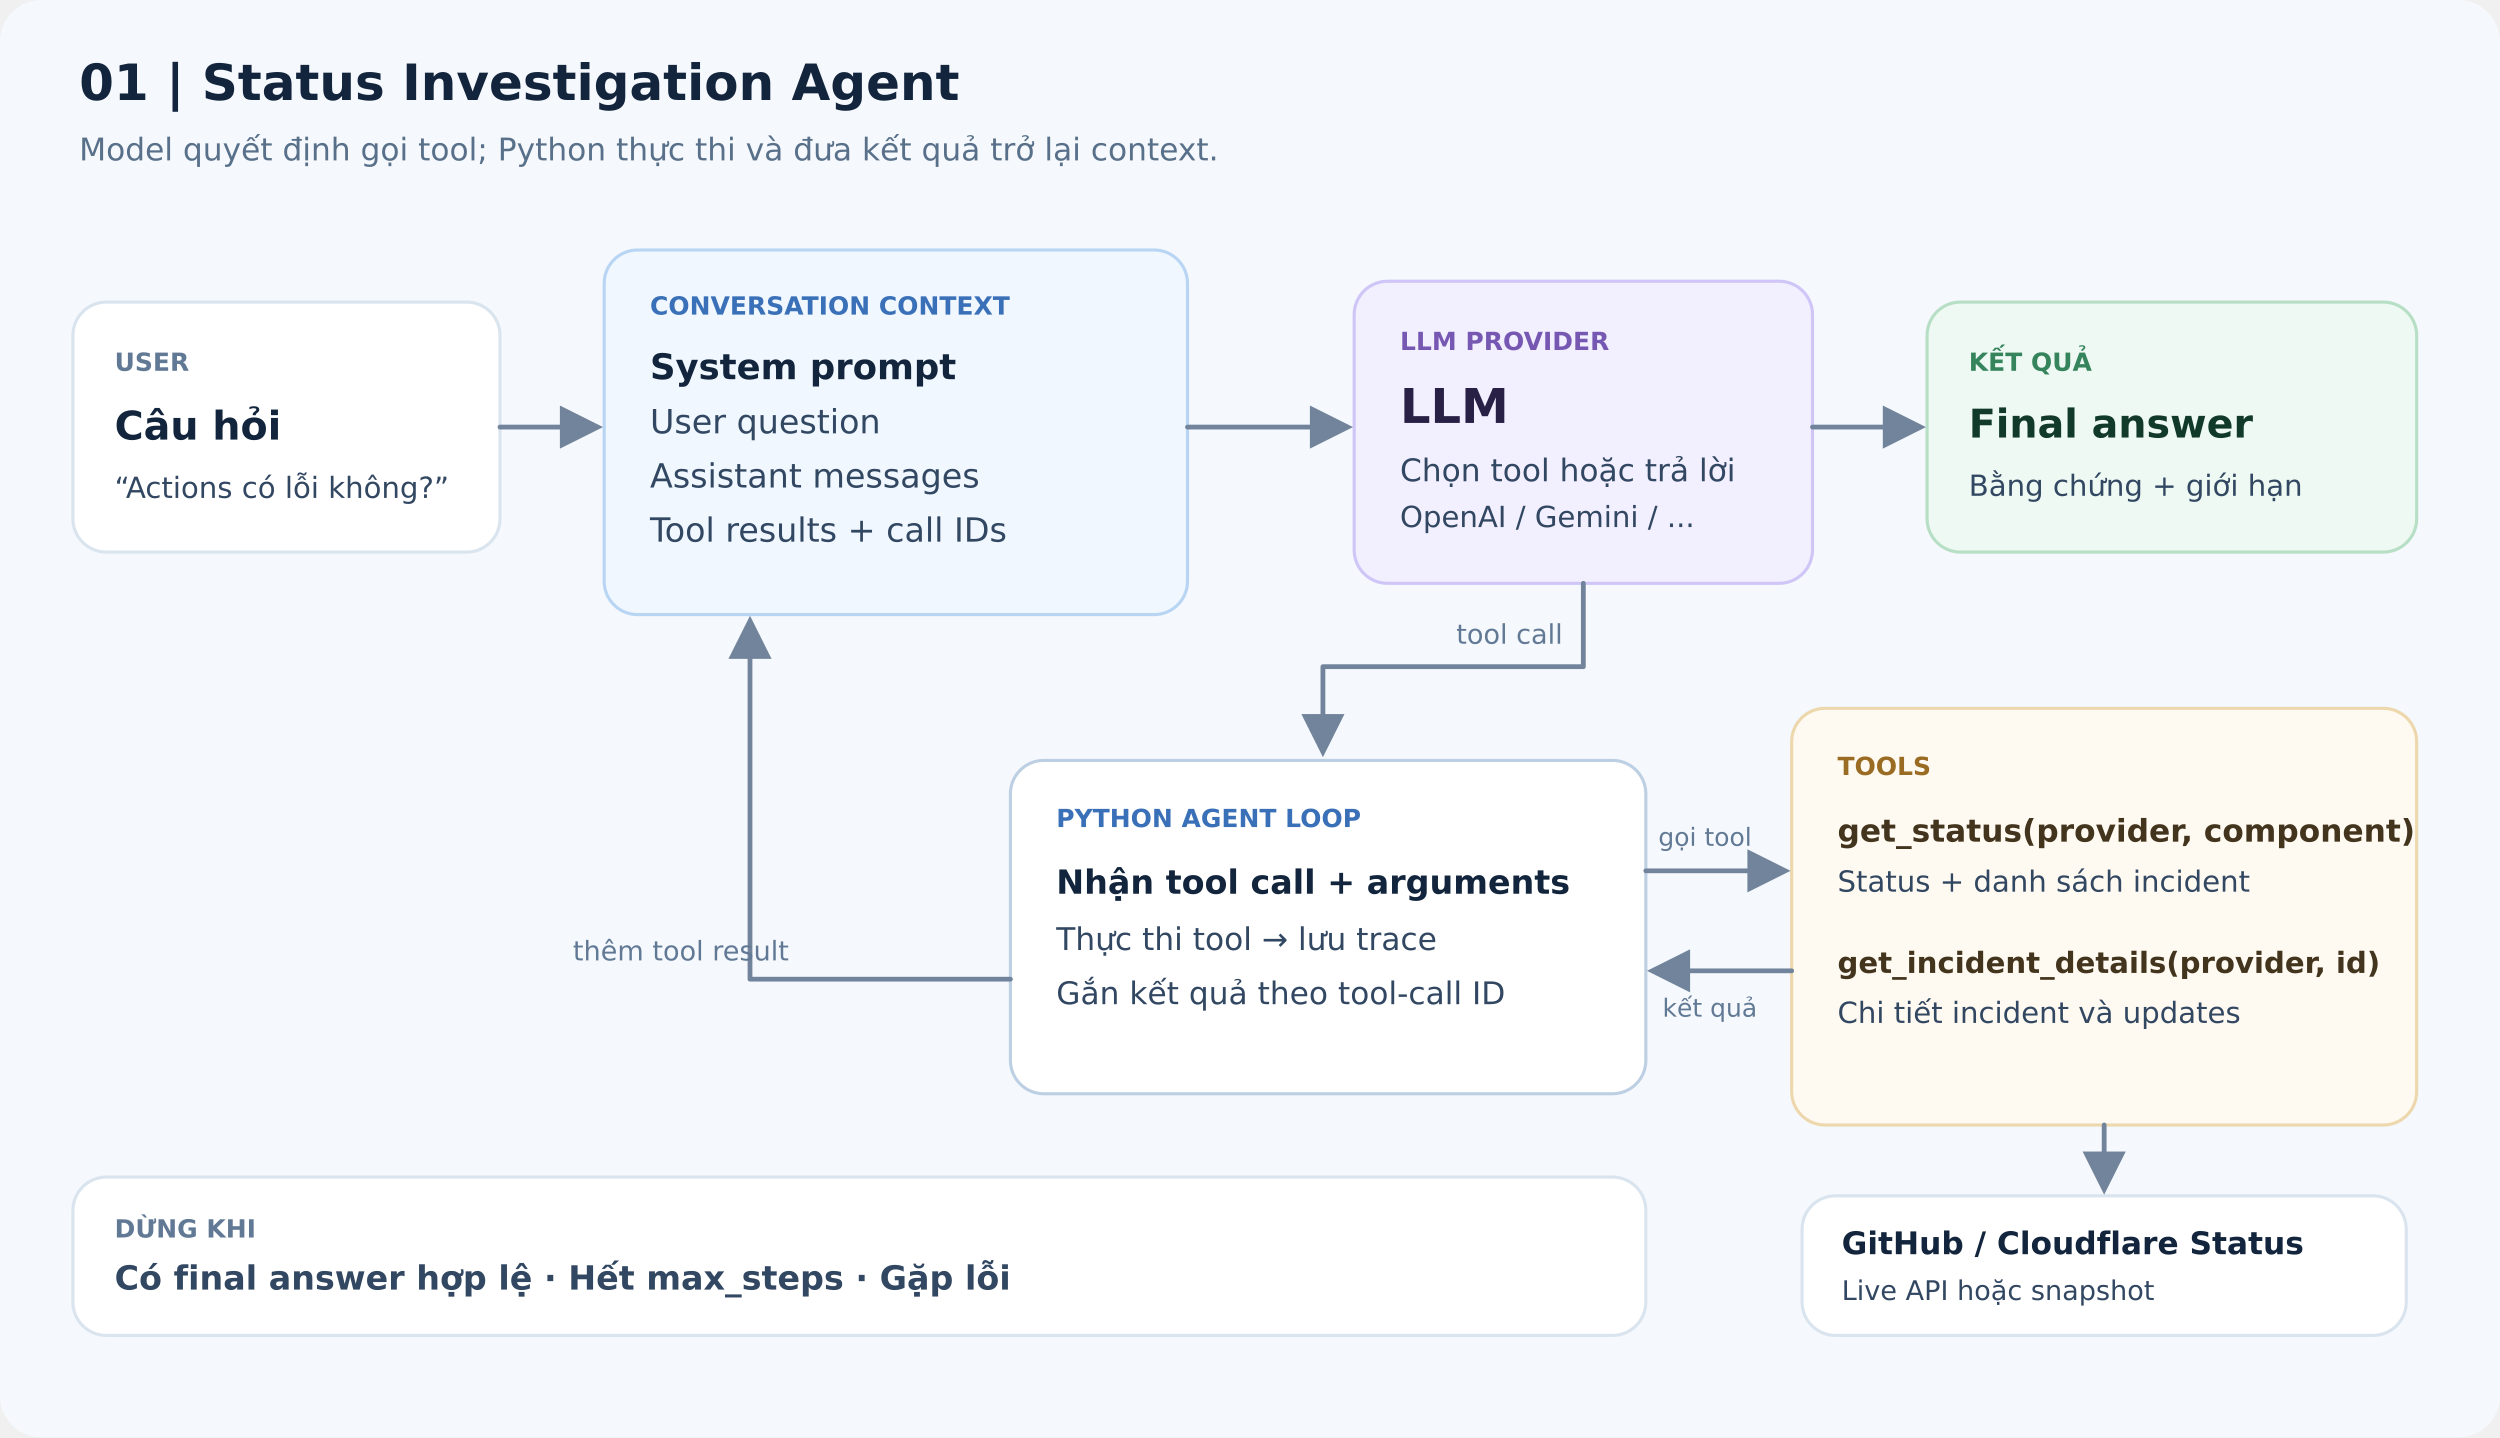
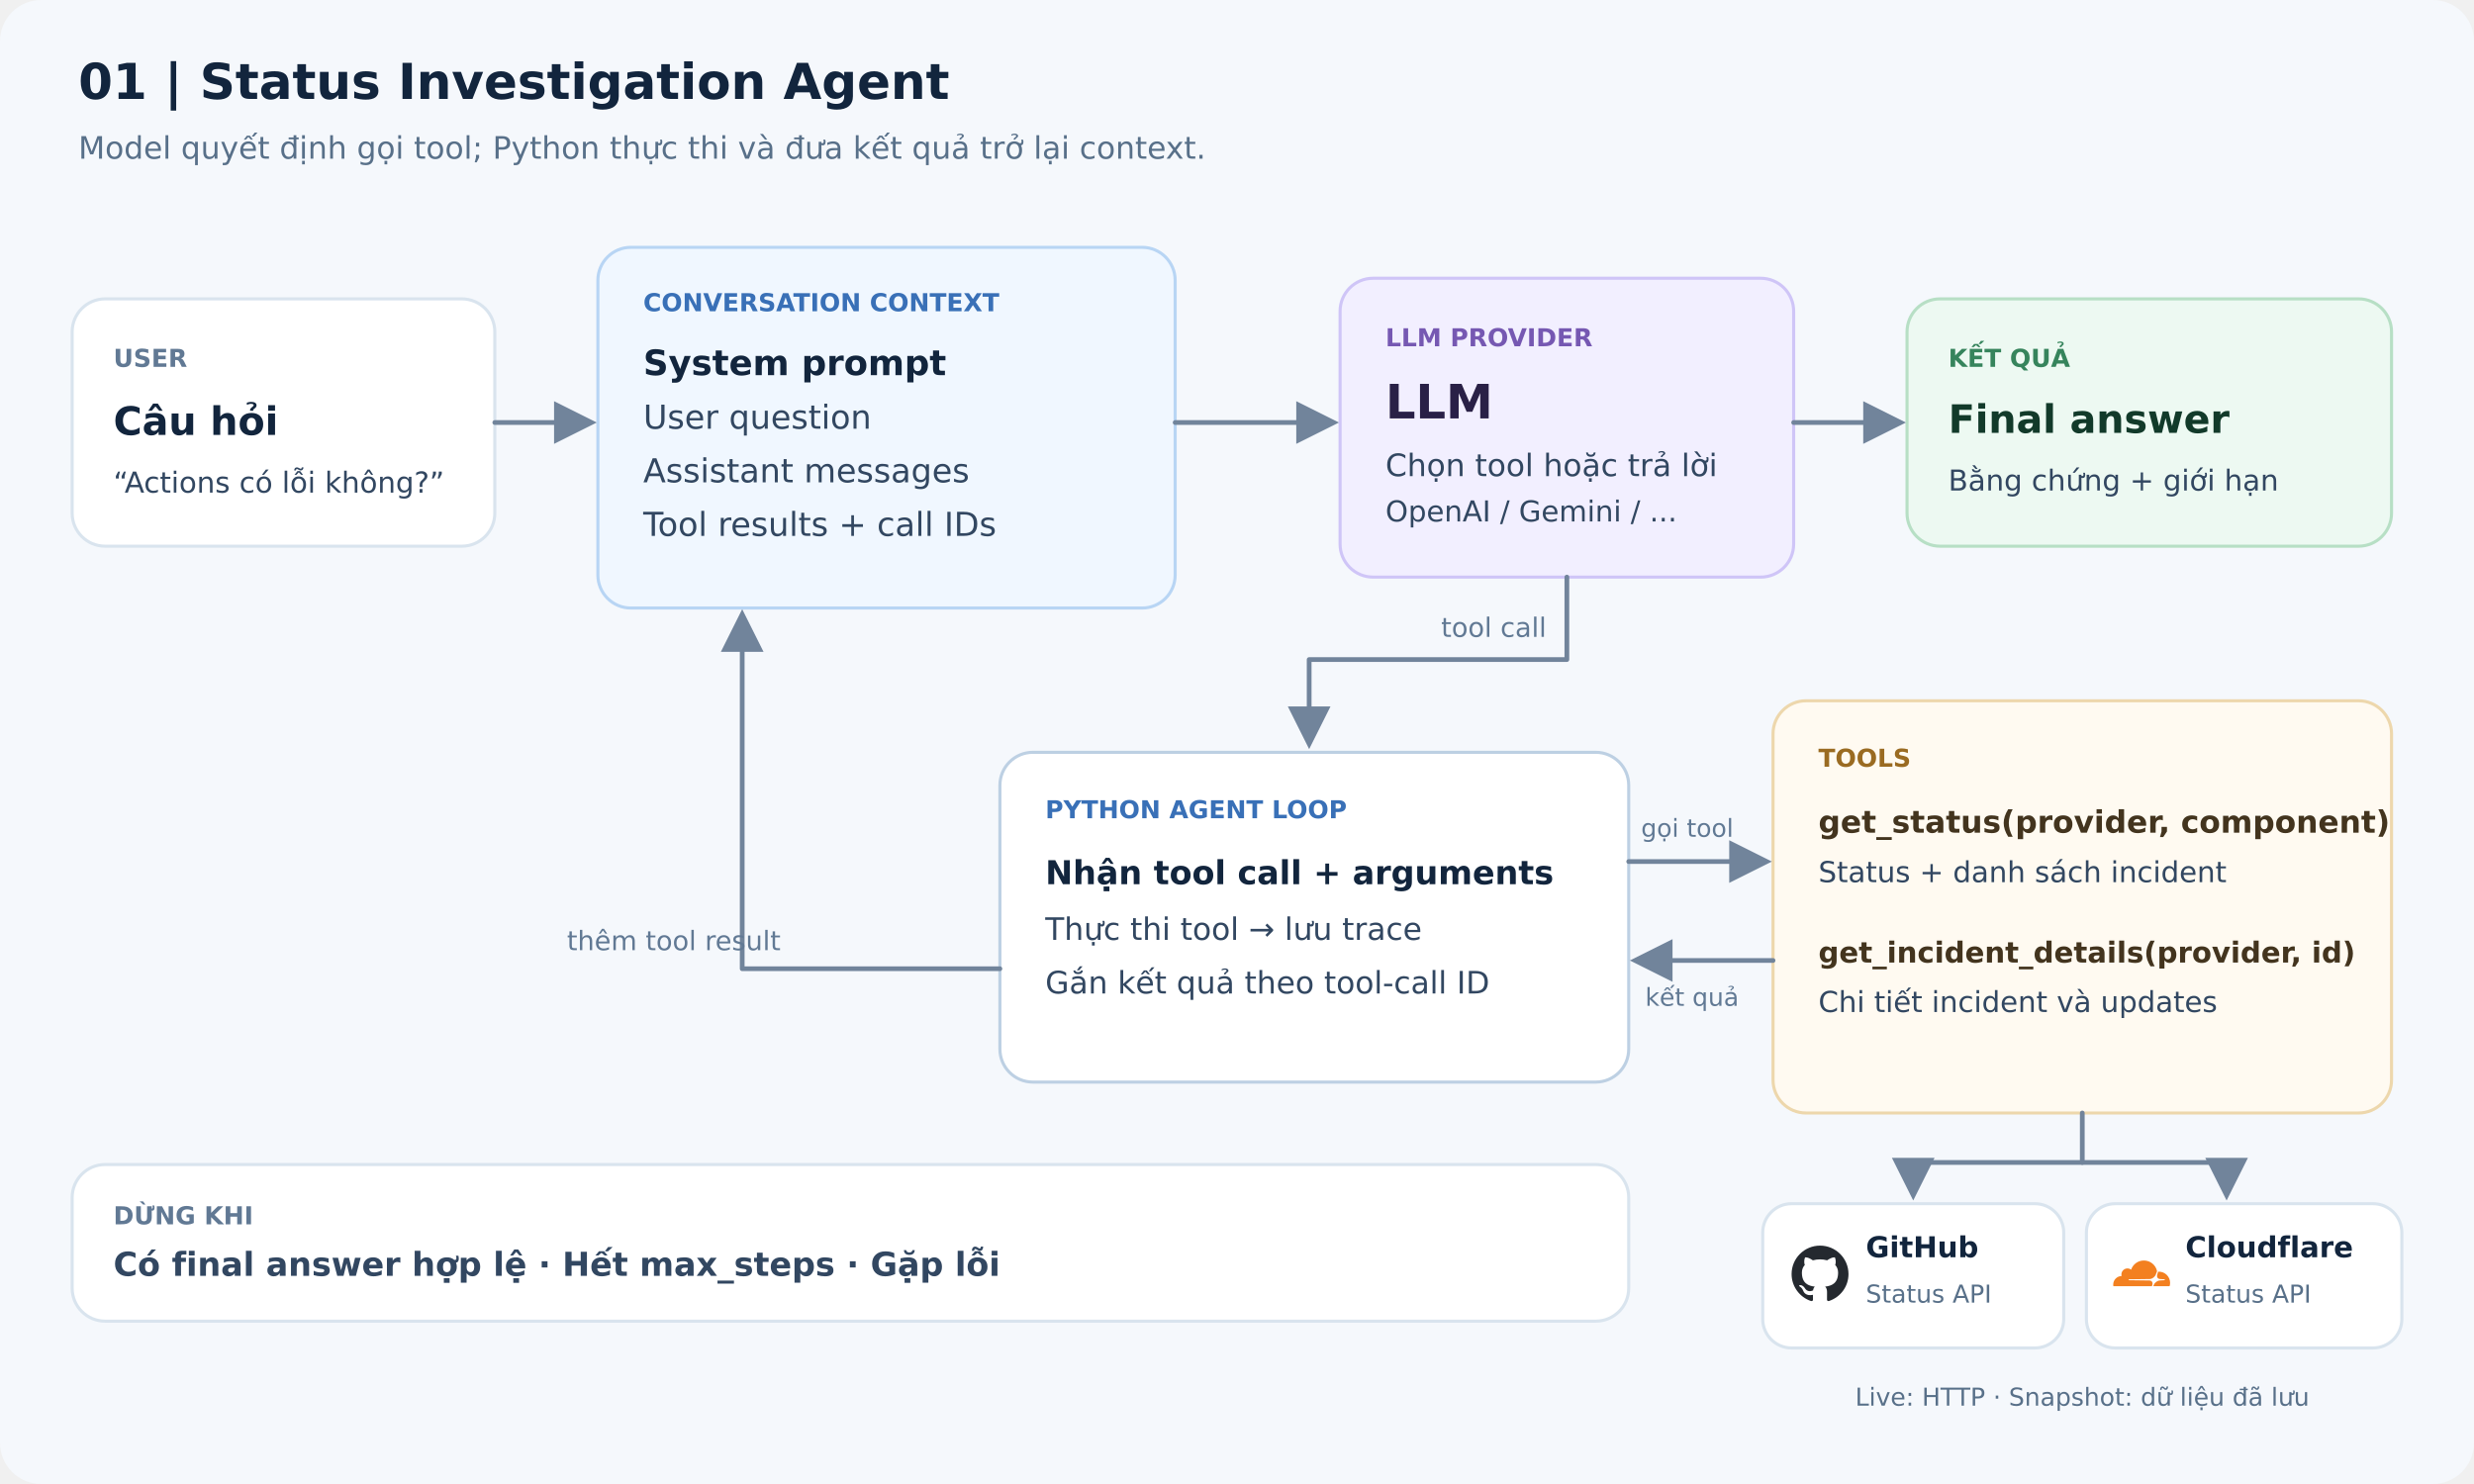
- <svg xmlns="http://www.w3.org/2000/svg" width="1200" height="690" viewBox="0 0 1200 690" role="img" aria-labelledby="title desc">
+ <svg xmlns="http://www.w3.org/2000/svg" width="1200" height="720" viewBox="0 0 1200 720" role="img" aria-labelledby="title desc">
  <defs>
    <marker id="arrow" markerWidth="9" markerHeight="9" refX="7.5" refY="4.5" orient="auto" markerUnits="strokeWidth">
      <path d="M0,0 L9,4.5 L0,9 Z" fill="#71849b" />
    </marker>
  </defs>
-   <rect width="1200" height="690" rx="20" fill="#f5f8fc" />
+   <rect width="1200" height="720" rx="20" fill="#f5f8fc" />
  <text x="38" y="48" fill="#12253d" font-family="'DejaVu Sans', Arial, sans-serif" font-size="24" font-weight="700">01  |  Status Investigation Agent</text>
  <text x="38" y="77" fill="#587089" font-family="'DejaVu Sans', Arial, sans-serif" font-size="15" font-weight="400">Model quyết định gọi tool; Python thực thi và đưa kết quả trở lại context.</text>
  <rect x="35" y="145" width="205" height="120" rx="16" fill="#ffffff" stroke="#d9e4ee" stroke-width="1.5" />
  <text x="55" y="178" fill="#617994" font-family="'DejaVu Sans', Arial, sans-serif" font-size="12" font-weight="700">USER</text>
  <text x="55" y="211" fill="#12253d" font-family="'DejaVu Sans', Arial, sans-serif" font-size="19" font-weight="700">Câu hỏi</text>
  <text x="55" y="239" fill="#324761" font-family="'DejaVu Sans', Arial, sans-serif" font-size="14" font-weight="400">“Actions có lỗi không?”</text>
  <rect x="290" y="120" width="280" height="175" rx="16" fill="#f0f7ff" stroke="#b8d5f4" stroke-width="1.5" />
  <text x="312" y="151" fill="#3970b7" font-family="'DejaVu Sans', Arial, sans-serif" font-size="12" font-weight="700">CONVERSATION CONTEXT</text>
  <text x="312" y="182" fill="#12253d" font-family="'DejaVu Sans', Arial, sans-serif" font-size="17" font-weight="700">System prompt</text>
  <text x="312" y="208" fill="#324761" font-family="'DejaVu Sans', Arial, sans-serif" font-size="16" font-weight="400">User question</text>
  <text x="312" y="234" fill="#324761" font-family="'DejaVu Sans', Arial, sans-serif" font-size="16" font-weight="400">Assistant messages</text>
  <text x="312" y="260" fill="#324761" font-family="'DejaVu Sans', Arial, sans-serif" font-size="16" font-weight="400">Tool results + call IDs</text>
  <rect x="650" y="135" width="220" height="145" rx="16" fill="#f2efff" stroke="#cfc5f7" stroke-width="1.5" />
  <text x="672" y="168" fill="#7658b2" font-family="'DejaVu Sans', Arial, sans-serif" font-size="12" font-weight="700">LLM PROVIDER</text>
  <text x="672" y="203" fill="#292046" font-family="'DejaVu Sans', Arial, sans-serif" font-size="23" font-weight="700">LLM</text>
  <text x="672" y="231" fill="#324761" font-family="'DejaVu Sans', Arial, sans-serif" font-size="15" font-weight="400">Chọn tool hoặc trả lời</text>
  <text x="672" y="253" fill="#324761" font-family="'DejaVu Sans', Arial, sans-serif" font-size="14" font-weight="400">OpenAI / Gemini / ...</text>
  <rect x="925" y="145" width="235" height="120" rx="16" fill="#edf9f2" stroke="#b7dfc5" stroke-width="1.5" />
  <text x="945" y="178" fill="#36845c" font-family="'DejaVu Sans', Arial, sans-serif" font-size="12" font-weight="700">KẾT QUẢ</text>
  <text x="945" y="210" fill="#123a2a" font-family="'DejaVu Sans', Arial, sans-serif" font-size="19" font-weight="700">Final answer</text>
  <text x="945" y="238" fill="#324761" font-family="'DejaVu Sans', Arial, sans-serif" font-size="14" font-weight="400">Bằng chứng + giới hạn</text>
  <path d="M240 205 H286" fill="none" stroke="#71849b" stroke-width="2.3" stroke-linecap="round" stroke-linejoin="round" marker-end="url(#arrow)" />
  <path d="M570 205 H646" fill="none" stroke="#71849b" stroke-width="2.3" stroke-linecap="round" stroke-linejoin="round" marker-end="url(#arrow)" />
  <path d="M870 205 H921" fill="none" stroke="#71849b" stroke-width="2.3" stroke-linecap="round" stroke-linejoin="round" marker-end="url(#arrow)" />
  <rect x="485" y="365" width="305" height="160" rx="16" fill="#ffffff" stroke="#bdd0e3" stroke-width="1.5" />
  <text x="507" y="397" fill="#3970b7" font-family="'DejaVu Sans', Arial, sans-serif" font-size="12" font-weight="700">PYTHON AGENT LOOP</text>
  <text x="507" y="429" fill="#12253d" font-family="'DejaVu Sans', Arial, sans-serif" font-size="16" font-weight="700">Nhận tool call + arguments</text>
  <text x="507" y="456" fill="#324761" font-family="'DejaVu Sans', Arial, sans-serif" font-size="15" font-weight="400">Thực thi tool → lưu trace</text>
  <text x="507" y="482" fill="#324761" font-family="'DejaVu Sans', Arial, sans-serif" font-size="15" font-weight="400">Gắn kết quả theo tool-call ID</text>
  <path d="M760 280 V320 H635 V360" fill="none" stroke="#71849b" stroke-width="2.3" stroke-linecap="round" stroke-linejoin="round" marker-end="url(#arrow)" />
  <text x="699" y="309" fill="#617994" font-family="'DejaVu Sans', Arial, sans-serif" font-size="13" font-weight="400">tool call</text>
  <rect x="860" y="340" width="300" height="200" rx="16" fill="#fffaf1" stroke="#edd7ac" stroke-width="1.5" />
  <text x="882" y="372" fill="#9a6b22" font-family="'DejaVu Sans', Arial, sans-serif" font-size="12" font-weight="700">TOOLS</text>
  <text x="882" y="404" fill="#43341e" font-family="'DejaVu Sans', Arial, sans-serif" font-size="15" font-weight="700">get_status(provider, component)</text>
  <text x="882" y="428" fill="#324761" font-family="'DejaVu Sans', Arial, sans-serif" font-size="14" font-weight="400">Status + danh sách incident</text>
  <text x="882" y="467" fill="#43341e" font-family="'DejaVu Sans', Arial, sans-serif" font-size="14" font-weight="700">get_incident_details(provider, id)</text>
  <text x="882" y="491" fill="#324761" font-family="'DejaVu Sans', Arial, sans-serif" font-size="14" font-weight="400">Chi tiết incident và updates</text>
  <path d="M790 418 H856" fill="none" stroke="#71849b" stroke-width="2.3" stroke-linecap="round" stroke-linejoin="round" marker-end="url(#arrow)" />
  <text x="796" y="406" fill="#617994" font-family="'DejaVu Sans', Arial, sans-serif" font-size="12" font-weight="400">gọi tool</text>
  <path d="M860 466 H794" fill="none" stroke="#71849b" stroke-width="2.3" stroke-linecap="round" stroke-linejoin="round" marker-end="url(#arrow)" />
  <text x="798" y="488" fill="#617994" font-family="'DejaVu Sans', Arial, sans-serif" font-size="12" font-weight="400">kết quả</text>
-   <rect x="865" y="574" width="290" height="67" rx="16" fill="#fff" stroke="#d9e4ee" stroke-width="1.5" />
-   <text x="884" y="602" fill="#12253d" font-family="'DejaVu Sans', Arial, sans-serif" font-size="15" font-weight="700">GitHub / Cloudflare Status</text>
-   <text x="884" y="624" fill="#324761" font-family="'DejaVu Sans', Arial, sans-serif" font-size="13" font-weight="400">Live API hoặc snapshot</text>
-   <path d="M1010 540 V570" fill="none" stroke="#71849b" stroke-width="2.3" stroke-linecap="round" stroke-linejoin="round" marker-end="url(#arrow)" />
+   <path d="M1010 540 V564 H928 V579" fill="none" stroke="#71849b" stroke-width="2.3" stroke-linecap="round" stroke-linejoin="round" marker-end="url(#arrow)" />
+   <path d="M1010 564 H1080 V579" fill="none" stroke="#71849b" stroke-width="2.3" stroke-linecap="round" stroke-linejoin="round" marker-end="url(#arrow)" />
+   <rect x="855" y="584" width="146" height="70" rx="14" fill="#ffffff" stroke="#d9e4ee" stroke-width="1.5" />
+   <g transform="translate(869 604) scale(1.15)" fill="#24292f">
+     <path d="M12 .297c-6.63 0-12 5.373-12 12 0 5.303 3.438 9.8 8.205 11.385.6.113.82-.258.82-.577 0-.285-.01-1.04-.015-2.04-3.338.724-4.042-1.61-4.042-1.61C4.422 18.07 3.633 17.7 3.633 17.7c-1.087-.744.084-.729.084-.729 1.205.084 1.838 1.236 1.838 1.236 1.07 1.835 2.809 1.305 3.495.998.108-.776.417-1.305.76-1.605-2.665-.3-5.466-1.332-5.466-5.93 0-1.31.465-2.38 1.235-3.22-.135-.303-.54-1.523.105-3.176 0 0 1.005-.322 3.3 1.23.96-.267 1.98-.399 3-.405 1.02.006 2.04.138 3 .405 2.28-1.552 3.285-1.23 3.285-1.23.645 1.653.24 2.873.12 3.176.765.84 1.23 1.91 1.23 3.22 0 4.61-2.805 5.625-5.475 5.92.42.36.81 1.096.81 2.22 0 1.606-.015 2.896-.015 3.286 0 .315.21.69.825.57C20.565 22.092 24 17.592 24 12.297c0-6.627-5.373-12-12-12" />
+   </g>
+   <text x="905" y="610" fill="#12253d" font-family="'DejaVu Sans', Arial, sans-serif" font-size="14" font-weight="700">GitHub</text>
+   <text x="905" y="632" fill="#587089" font-family="'DejaVu Sans', Arial, sans-serif" font-size="12">Status API</text>
+   <rect x="1012" y="584" width="153" height="70" rx="14" fill="#ffffff" stroke="#d9e4ee" stroke-width="1.5" />
+   <g transform="translate(1025 604) scale(1.15)" fill="#f38020">
+     <path d="M16.509 16.845c.147-.507.091-.971-.155-1.315-.225-.316-.605-.499-1.062-.52l-8.659-.112a.156.156 0 0 1-.133-.071c-.028-.042-.035-.099-.021-.155.028-.084.112-.148.204-.156l8.736-.112c1.035-.049 2.16-.887 2.554-1.914l.499-1.301c.021-.056.029-.113.015-.168-.562-2.546-2.835-4.445-5.55-4.445-2.504 0-4.628 1.618-5.388 3.861-.493-.366-1.119-.562-1.794-.499-1.203.119-2.167 1.083-2.286 2.286-.028.31-.007.613.064.894C1.568 13.171 0 14.775 0 16.752c0 .175.014.351.035.527.014.083.084.147.169.147h15.981c.091 0 .176-.065.203-.155l.12-.427zm2.757-5.563c-.077 0-.161 0-.238.011-.057 0-.105.042-.127.098l-.338 1.174c-.147.507-.092.971.154 1.316.226.316.606.498 1.062.519l1.844.113c.056 0 .105.026.133.07.028.043.035.107.021.156-.028.084-.113.148-.204.155l-1.921.112c-1.041.049-2.158.887-2.553 1.914l-.141.358c-.028.071.021.142.099.142h6.598c.077 0 .147-.049.169-.126.112-.408.176-.837.176-1.28 0-2.603-2.125-4.727-4.734-4.727" />
+   </g>
+   <text x="1060" y="610" fill="#12253d" font-family="'DejaVu Sans', Arial, sans-serif" font-size="14" font-weight="700">Cloudflare</text>
+   <text x="1060" y="632" fill="#587089" font-family="'DejaVu Sans', Arial, sans-serif" font-size="12">Status API</text>
+   <text x="1010" y="682" text-anchor="middle" fill="#587089" font-family="'DejaVu Sans', Arial, sans-serif" font-size="12">Live: HTTP · Snapshot: dữ liệu đã lưu</text>
  <path d="M485 470 H360 V299" fill="none" stroke="#71849b" stroke-width="2.3" stroke-linecap="round" stroke-linejoin="round" marker-end="url(#arrow)" />
  <text x="275" y="461" fill="#617994" font-family="'DejaVu Sans', Arial, sans-serif" font-size="13" font-weight="400">thêm tool result</text>
  <rect x="35" y="565" width="755" height="76" rx="16" fill="#fff" stroke="#d9e4ee" stroke-width="1.5" />
  <text x="55" y="594" fill="#617994" font-family="'DejaVu Sans', Arial, sans-serif" font-size="12" font-weight="700">DỪNG KHI</text>
  <text x="55" y="619" fill="#324761" font-family="'DejaVu Sans', Arial, sans-serif" font-size="16" font-weight="600">Có final answer hợp lệ · Hết max_steps · Gặp lỗi</text>
</svg>
